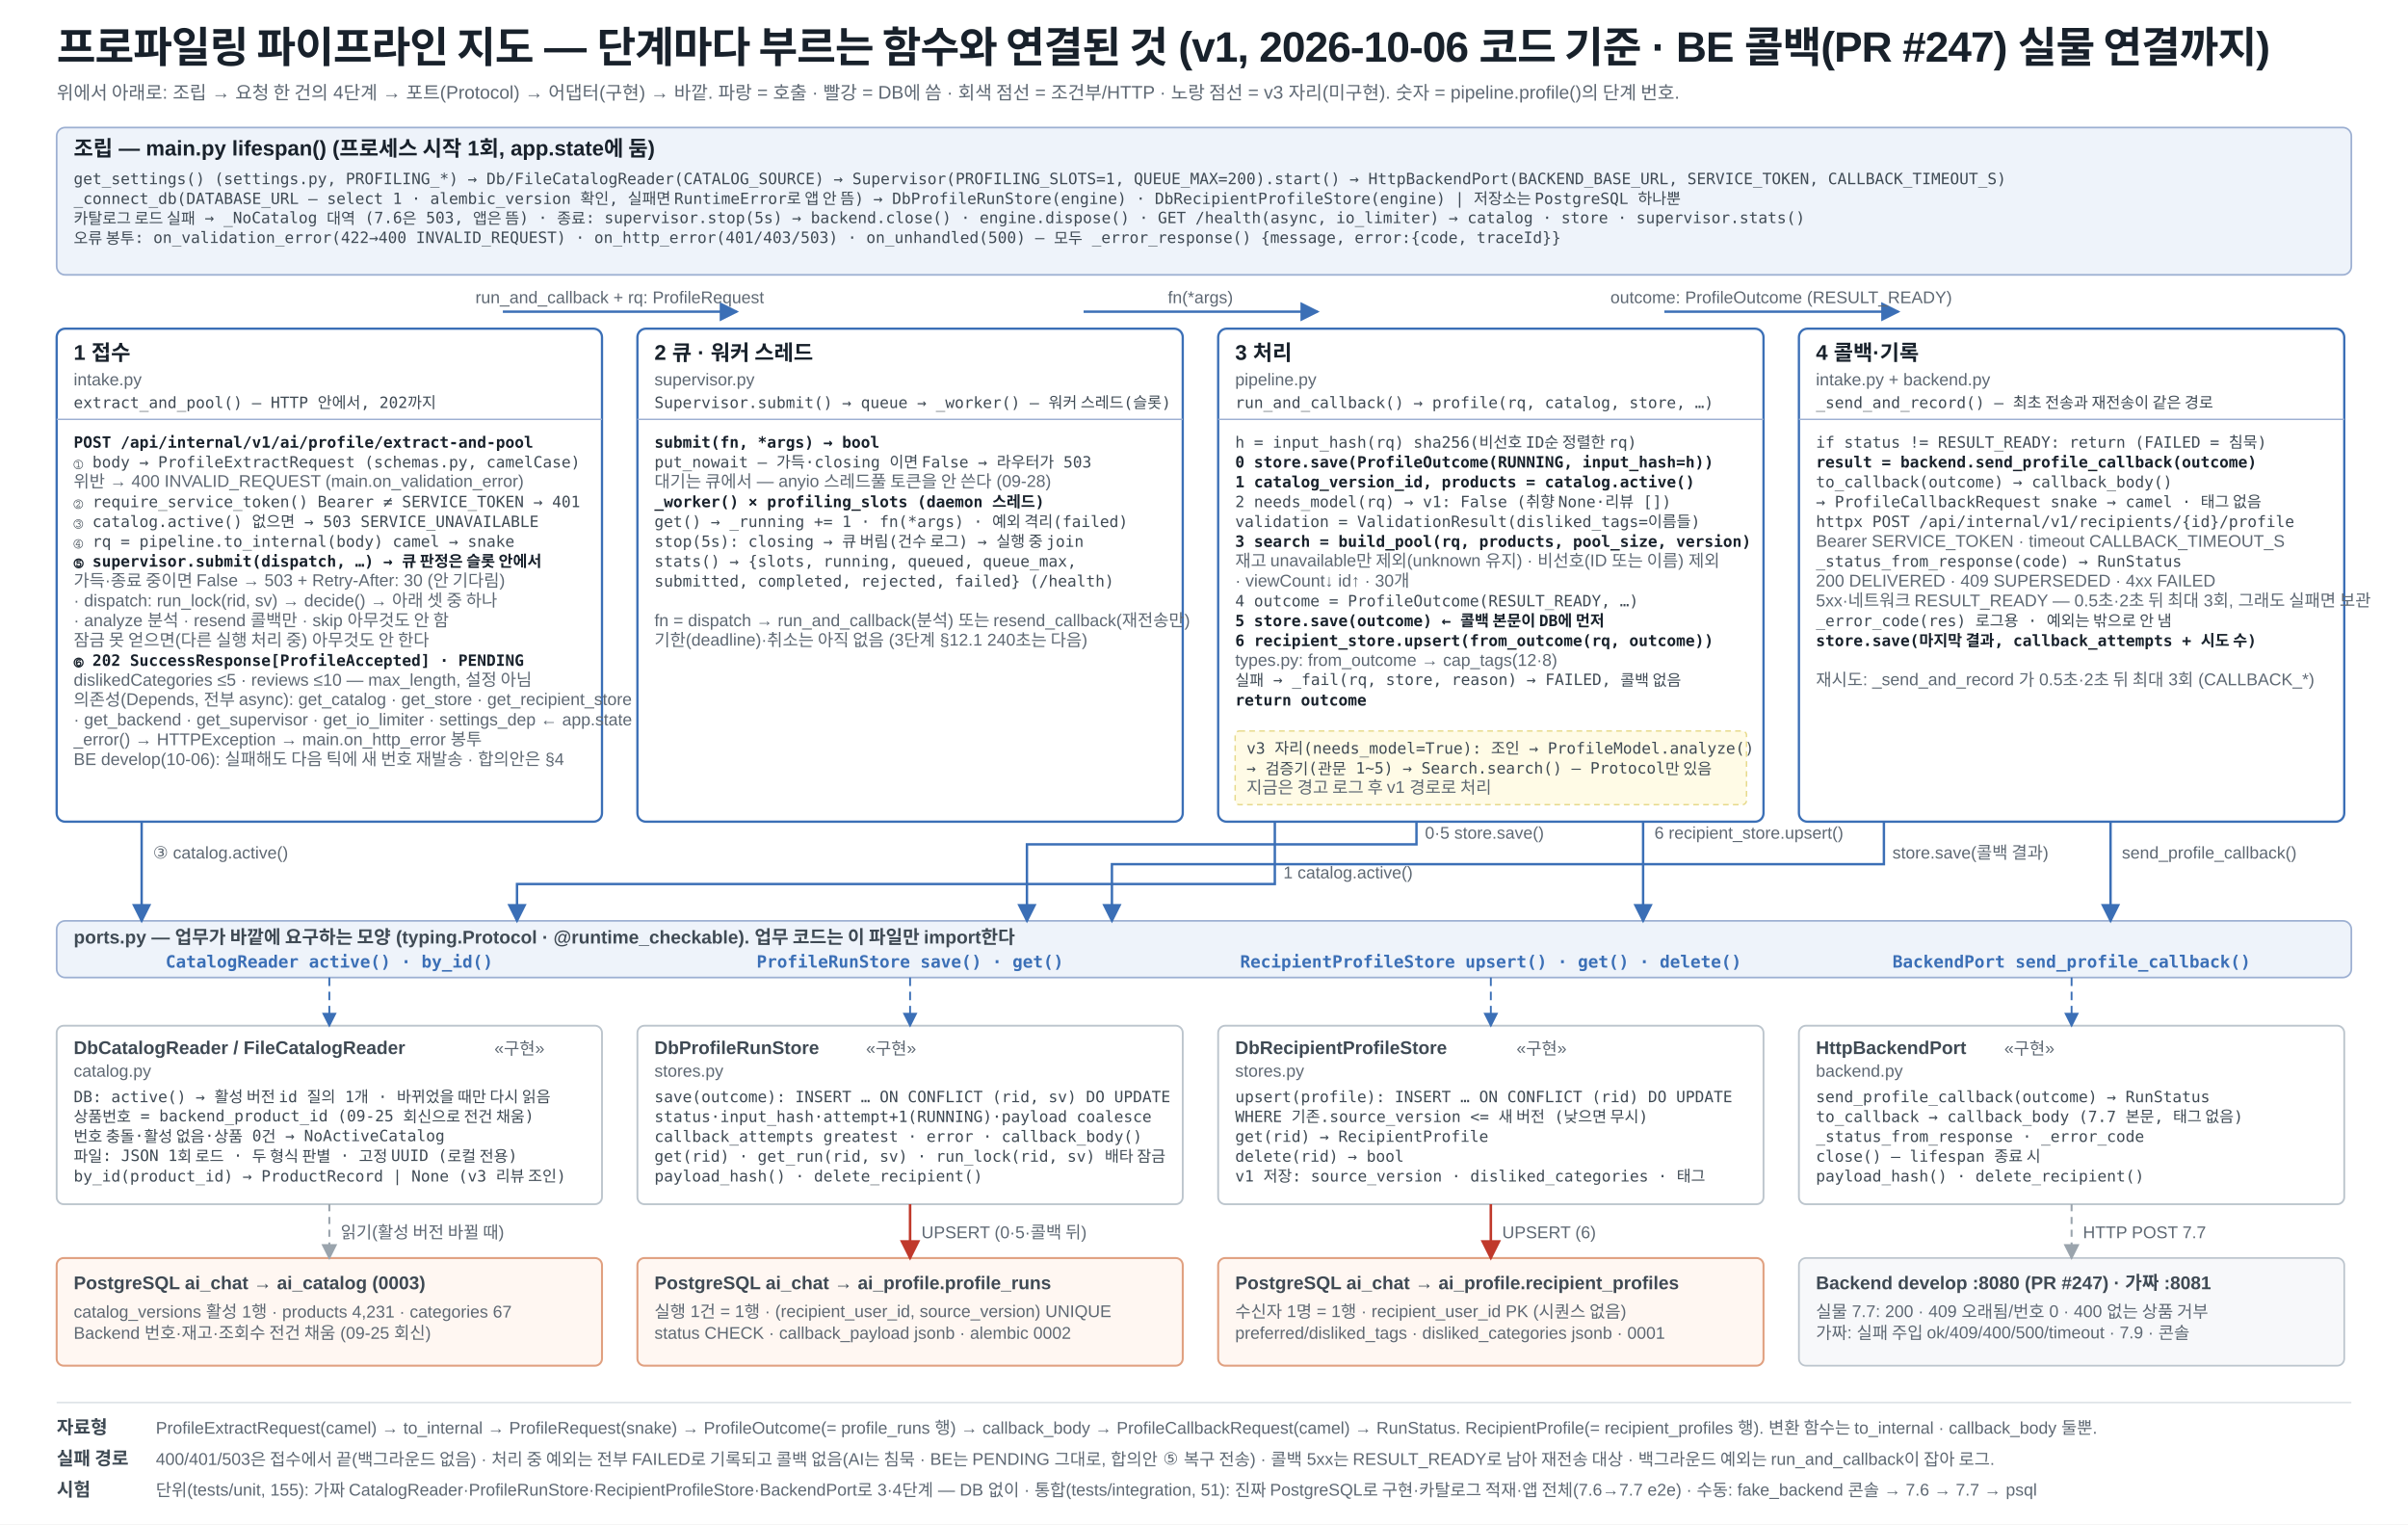
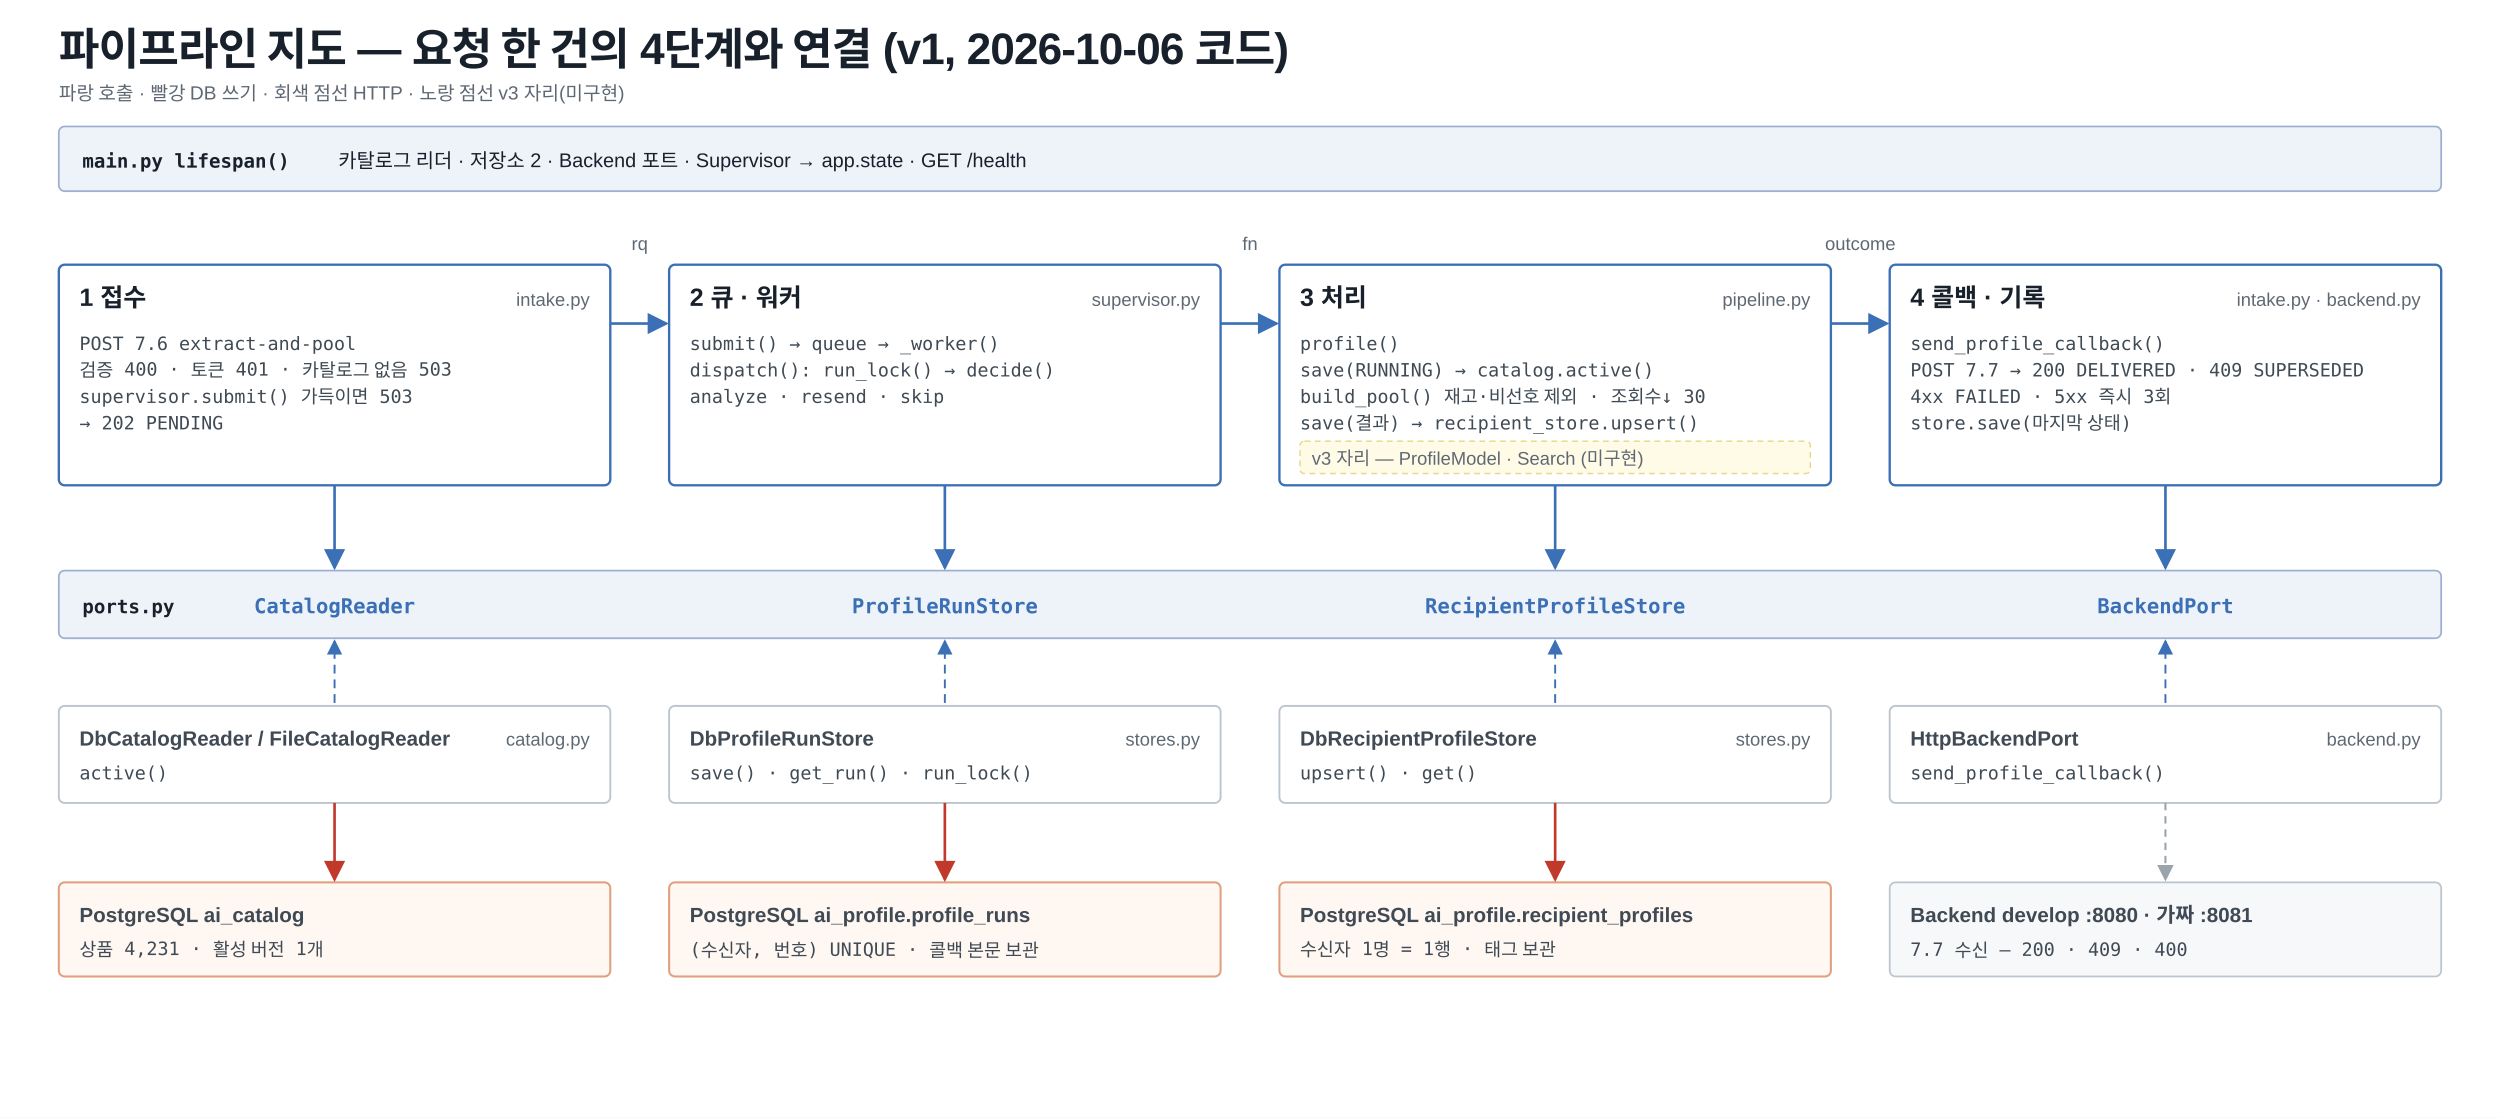
- <svg xmlns="http://www.w3.org/2000/svg" width="3400" height="2152" viewBox="0 0 1700 1076" role="img">
+ <svg xmlns="http://www.w3.org/2000/svg" width="3400" height="1520" viewBox="0 0 1700 760" role="img">
  <defs>
    <marker id="a" markerWidth="8" markerHeight="8" refX="7" refY="4" orient="auto">
      <path d="M0 0 L8 4 L0 8 Z" fill="#3b6fb6" />
    </marker>
    <marker id="g" markerWidth="8" markerHeight="8" refX="7" refY="4" orient="auto">
      <path d="M0 0 L8 4 L0 8 Z" fill="#9aa4ad" />
    </marker>
    <marker id="w" markerWidth="8" markerHeight="8" refX="7" refY="4" orient="auto">
      <path d="M0 0 L8 4 L0 8 Z" fill="#c0392b" />
    </marker>
    <style>text{font-family:"Apple SD Gothic Neo","Noto Sans KR",Arial,sans-serif;fill:#18212b}.title{font-size:30px;font-weight:700;letter-spacing:-.6px}
- .h{font-size:15px;font-weight:700}.h2{font-size:13px;font-weight:700;fill:#3f4a54}.sub{font-size:12px;fill:#5e6873}.msg{font-size:13px}
- .mono{font-family:Menlo,ui-monospace,monospace;font-size:11px;fill:#3f4a54}.monob{font-family:Menlo,ui-monospace,monospace;font-size:11px;font-weight:700;fill:#18212b}
- .small{font-size:13px;fill:#5e6873}.num{font-size:11px;font-weight:700;fill:#fff}.port{font-family:Menlo,ui-monospace,monospace;font-size:12px;font-weight:700;fill:#3b6fb6}
- .call{fill:none;stroke:#3b6fb6;stroke-width:1.7;marker-end:url(#a)}.grey{fill:none;stroke:#9aa4ad;stroke-width:1.4;stroke-dasharray:5 4;marker-end:url(#g)}.write{fill:none;stroke:#c0392b;stroke-width:1.8;marker-end:url(#w)}
+ .h{font-size:17px;font-weight:700}.h2{font-size:14px;font-weight:700;fill:#3f4a54}.sub{font-size:12.5px;fill:#5e6873}.msg{font-size:13.5px}
+ .mono{font-family:Menlo,ui-monospace,monospace;font-size:12.5px;fill:#3f4a54}.monob{font-family:Menlo,ui-monospace,monospace;font-size:13px;font-weight:700;fill:#18212b}
+ .small{font-size:13px;fill:#5e6873}.port{font-family:Menlo,ui-monospace,monospace;font-size:14px;font-weight:700;fill:#3b6fb6}
+ .call{fill:none;stroke:#3b6fb6;stroke-width:1.8;marker-end:url(#a)}.grey{fill:none;stroke:#9aa4ad;stroke-width:1.4;stroke-dasharray:5 4;marker-end:url(#g)}.write{fill:none;stroke:#c0392b;stroke-width:1.8;marker-end:url(#w)}
.impl{fill:none;stroke:#3b6fb6;stroke-width:1.3;stroke-dasharray:6 4;marker-end:url(#a)}
- .box{fill:#fff;stroke:#bcc5cd;stroke-width:1.3}.stage{fill:#fff;stroke:#3b6fb6;stroke-width:1.6}.band{fill:#eef3fa;stroke:#9db0d2;stroke-width:1.2}.old{fill:#f7f8fa;stroke:#d5dbe0;stroke-width:1.2}
- .db{fill:#fff7f2;stroke:#e0a080;stroke-width:1.4}.ext{fill:#f7f8fa;stroke:#bcc5cd;stroke-width:1.2}.v3{fill:#fffbe6;stroke:#e6d98a;stroke-width:1;stroke-dasharray:4 3}.rule{stroke:#d9dee3;stroke-width:1}</style>
+ .box{fill:#fff;stroke:#bcc5cd;stroke-width:1.3}.stage{fill:#fff;stroke:#3b6fb6;stroke-width:1.6}.band{fill:#eef3fa;stroke:#9db0d2;stroke-width:1.2}
+ .db{fill:#fff7f2;stroke:#e0a080;stroke-width:1.4}.ext{fill:#f7f8fa;stroke:#bcc5cd;stroke-width:1.2}.v3{fill:#fffbe6;stroke:#e6d98a;stroke-width:1;stroke-dasharray:4 3}</style>
  </defs>
-   <rect width="1700" height="1076" fill="white" />
-   <text x="40" y="44" class="title">프로파일링 파이프라인 지도 — 단계마다 부르는 함수와 연결된 것 (v1, 2026-10-06 코드 기준 · BE 콜백(PR #247) 실물 연결까지)</text>
-   <text x="40" y="70" class="small">위에서 아래로: 조립 → 요청 한 건의 4단계 → 포트(Protocol) → 어댑터(구현) → 바깥. 파랑 = 호출 · 빨강 = DB에 씀 · 회색 점선 = 조건부/HTTP · 노랑 점선 = v3 자리(미구현). 숫자 = pipeline.profile()의 단계 번호.</text>
-   <rect x="40" y="90" width="1620" height="104" rx="6" class="band" />
-   <text x="52" y="110" class="h">조립 — main.py  lifespan()  (프로세스 시작 1회, app.state에 둠)</text>
-   <text x="52" y="130" class="mono">get_settings() (settings.py, PROFILING_*)  →  Db/FileCatalogReader(CATALOG_SOURCE)  →  Supervisor(PROFILING_SLOTS=1, QUEUE_MAX=200).start()  →  HttpBackendPort(BACKEND_BASE_URL, SERVICE_TOKEN, CALLBACK_TIMEOUT_S)</text>
-   <text x="52" y="144" class="mono">_connect_db(DATABASE_URL — select 1 · alembic_version 확인, 실패면 RuntimeError로 앱 안 뜸) → DbProfileRunStore(engine) · DbRecipientProfileStore(engine)   |   저장소는 PostgreSQL 하나뿐</text>
-   <text x="52" y="158" class="mono">카탈로그 로드 실패 → _NoCatalog 대역 (7.6은 503, 앱은 뜸)    ·    종료: supervisor.stop(5s) → backend.close() · engine.dispose()    ·    GET /health(async, io_limiter) → catalog · store · supervisor.stats()</text>
-   <text x="52" y="172" class="mono">오류 봉투: on_validation_error(422→400 INVALID_REQUEST) · on_http_error(401/403/503) · on_unhandled(500) — 모두 _error_response() {message, error:{code, traceId}}</text>
-   <rect x="40" y="232" width="385" height="348" rx="6" class="stage" />
-   <text x="52" y="254" class="h">1  접수</text>
-   <text x="52" y="272" class="sub">intake.py</text>
-   <text x="52" y="288" class="mono">extract_and_pool()  — HTTP 안에서, 202까지</text>
-   <line x1="40" y1="296" x2="425" y2="296" stroke="#9db0d2" />
-   <rect x="450" y="232" width="385" height="348" rx="6" class="stage" />
-   <text x="462" y="254" class="h">2  큐 · 워커 스레드</text>
-   <text x="462" y="272" class="sub">supervisor.py</text>
-   <text x="462" y="288" class="mono">Supervisor.submit() → queue → _worker()  — 워커 스레드(슬롯)</text>
-   <line x1="450" y1="296" x2="835" y2="296" stroke="#9db0d2" />
-   <rect x="860" y="232" width="385" height="348" rx="6" class="stage" />
-   <text x="872" y="254" class="h">3  처리</text>
-   <text x="872" y="272" class="sub">pipeline.py</text>
-   <text x="872" y="288" class="mono">run_and_callback() → profile(rq, catalog, store, …)</text>
-   <line x1="860" y1="296" x2="1245" y2="296" stroke="#9db0d2" />
-   <rect x="1270" y="232" width="385" height="348" rx="6" class="stage" />
-   <text x="1282" y="254" class="h">4  콜백·기록</text>
-   <text x="1282" y="272" class="sub">intake.py + backend.py</text>
-   <text x="1282" y="288" class="mono">_send_and_record()  — 최초 전송과 재전송이 같은 경로</text>
-   <line x1="1270" y1="296" x2="1655" y2="296" stroke="#9db0d2" />
-   <text x="52" y="316" class="monob">POST /api/internal/v1/ai/profile/extract-and-pool</text>
-   <text x="52" y="330" class="mono">① body → ProfileExtractRequest  (schemas.py, camelCase)</text>
-   <text x="52" y="344" class="sub">     위반 → 400 INVALID_REQUEST (main.on_validation_error)</text>
-   <text x="52" y="358" class="mono">② require_service_token()  Bearer ≠ SERVICE_TOKEN → 401</text>
-   <text x="52" y="372" class="mono">③ catalog.active()  없으면 → 503 SERVICE_UNAVAILABLE</text>
-   <text x="52" y="386" class="mono">④ rq = pipeline.to_internal(body)   camel → snake</text>
-   <text x="52" y="400" class="monob">⑤ supervisor.submit(dispatch, …) → 큐   판정은 슬롯 안에서</text>
-   <text x="52" y="414" class="sub">     가득·종료 중이면 False → 503 + Retry-After: 30 (안 기다림)</text>
-   <text x="52" y="428" class="sub">· dispatch: run_lock(rid, sv) → decide() → 아래 셋 중 하나</text>
-   <text x="52" y="442" class="sub">· analyze 분석 · resend 콜백만 · skip 아무것도 안 함</text>
-   <text x="52" y="456" class="sub">  잠금 못 얻으면(다른 실행 처리 중) 아무것도 안 한다</text>
-   <text x="52" y="470" class="monob">⑥ 202 SuccessResponse[ProfileAccepted] · PENDING</text>
-   <text x="52" y="484" class="sub">dislikedCategories ≤5 · reviews ≤10 — max_length, 설정 아님</text>
-   <text x="52" y="498" class="sub">의존성(Depends, 전부 async): get_catalog · get_store · get_recipient_store</text>
-   <text x="52" y="512" class="sub">· get_backend · get_supervisor · get_io_limiter · settings_dep  ← app.state</text>
-   <text x="52" y="526" class="sub">_error() → HTTPException → main.on_http_error 봉투</text>
-   <text x="52" y="540" class="sub">BE develop(10-06): 실패해도 다음 틱에 새 번호 재발송 · 합의안은 §4</text>
-   <text x="462" y="316" class="monob">submit(fn, *args) → bool</text>
-   <text x="462" y="330" class="mono">  put_nowait — 가득·closing 이면 False → 라우터가 503</text>
-   <text x="462" y="344" class="sub">  대기는 큐에서 — anyio 스레드풀 토큰을 안 쓴다 (09-28)</text>
-   <text x="462" y="358" class="monob">_worker()  × profiling_slots  (daemon 스레드)</text>
-   <text x="462" y="372" class="mono">  get() → _running += 1 · fn(*args) · 예외 격리(failed)</text>
-   <text x="462" y="386" class="mono">stop(5s): closing → 큐 버림(건수 로그) → 실행 중 join</text>
-   <text x="462" y="400" class="mono">stats() → {slots, running, queued, queue_max,</text>
-   <text x="462" y="414" class="mono">  submitted, completed, rejected, failed}   (/health)</text>
-   <text x="462" y="428" class="mono" />
-   <text x="462" y="442" class="sub">fn = dispatch → run_and_callback(분석) 또는 resend_callback(재전송만)</text>
-   <text x="462" y="456" class="sub">기한(deadline)·취소는 아직 없음 (3단계 §12.1 240초는 다음)</text>
-   <text x="872" y="316" class="mono">h = input_hash(rq)   sha256(비선호 ID순 정렬한 rq)</text>
-   <text x="872" y="330" class="monob">0  store.save(ProfileOutcome(RUNNING, input_hash=h))</text>
-   <text x="872" y="344" class="monob">1  catalog_version_id, products = catalog.active()</text>
-   <text x="872" y="358" class="mono">2  needs_model(rq) → v1: False (취향 None·리뷰 [])</text>
-   <text x="872" y="372" class="mono">   validation = ValidationResult(disliked_tags=이름들)</text>
-   <text x="872" y="386" class="monob">3  search = build_pool(rq, products, pool_size, version)</text>
-   <text x="872" y="400" class="sub">   재고 unavailable만 제외(unknown 유지) · 비선호(ID 또는 이름) 제외</text>
-   <text x="872" y="414" class="sub">   · viewCount↓ id↑ · 30개</text>
-   <text x="872" y="428" class="mono">4  outcome = ProfileOutcome(RESULT_READY, …)</text>
-   <text x="872" y="442" class="monob">5  store.save(outcome)      ← 콜백 본문이 DB에 먼저</text>
-   <text x="872" y="456" class="monob">6  recipient_store.upsert(from_outcome(rq, outcome))</text>
-   <text x="872" y="470" class="sub">   types.py: from_outcome → cap_tags(12·8)</text>
-   <text x="872" y="484" class="mono">실패 → _fail(rq, store, reason) → FAILED, 콜백 없음</text>
-   <text x="872" y="498" class="monob">return outcome</text>
-   <rect x="872" y="516" width="361" height="52" rx="3" class="v3" />
-   <text x="880" y="532" class="mono">v3 자리(needs_model=True): 조인 → ProfileModel.analyze()</text>
-   <text x="880" y="546" class="mono">→ 검증기(관문 1~5) → Search.search() — Protocol만 있음</text>
-   <text x="880" y="560" class="sub">지금은 경고 로그 후 v1 경로로 처리</text>
-   <text x="1282" y="316" class="mono">if status != RESULT_READY: return  (FAILED = 침묵)</text>
-   <text x="1282" y="330" class="monob">result = backend.send_profile_callback(outcome)</text>
-   <text x="1282" y="344" class="mono">  to_callback(outcome) → callback_body()</text>
-   <text x="1282" y="358" class="mono">    → ProfileCallbackRequest  snake → camel · 태그 없음</text>
-   <text x="1282" y="372" class="mono">  httpx POST /api/internal/v1/recipients/{id}/profile</text>
-   <text x="1282" y="386" class="sub">    Bearer SERVICE_TOKEN · timeout CALLBACK_TIMEOUT_S</text>
-   <text x="1282" y="400" class="mono">  _status_from_response(code) → RunStatus</text>
-   <text x="1282" y="414" class="sub">    200 DELIVERED · 409 SUPERSEDED · 4xx FAILED</text>
-   <text x="1282" y="428" class="sub">    5xx·네트워크 RESULT_READY — 0.5초·2초 뒤 최대 3회, 그래도 실패면 보관</text>
-   <text x="1282" y="442" class="mono">  _error_code(res)  로그용 · 예외는 밖으로 안 냄</text>
-   <text x="1282" y="456" class="monob">store.save(마지막 결과, callback_attempts + 시도 수)</text>
-   <text x="1282" y="470" class="mono" />
-   <text x="1282" y="484" class="sub">재시도: _send_and_record 가 0.5초·2초 뒤 최대 3회 (CALLBACK_*)</text>
-   <path d="M355 220 H520" class="call" />
-   <text x="437.5" y="214" class="sub" text-anchor="middle">run_and_callback + rq: ProfileRequest</text>
-   <path d="M765 220 H930" class="call" />
-   <text x="847.5" y="214" class="sub" text-anchor="middle">fn(*args)</text>
-   <path d="M1175 220 H1340" class="call" />
-   <text x="1257.5" y="214" class="sub" text-anchor="middle">outcome: ProfileOutcome (RESULT_READY)</text>
-   <rect x="40" y="650" width="1620" height="40" rx="6" class="band" />
-   <text x="52" y="666" class="h2">ports.py — 업무가 바깥에 요구하는 모양 (typing.Protocol · @runtime_checkable). 업무 코드는 이 파일만 import한다</text>
-   <text x="232.5" y="683" class="port" text-anchor="middle">CatalogReader  active() · by_id()</text>
-   <text x="642.5" y="683" class="port" text-anchor="middle">ProfileRunStore  save() · get()</text>
-   <text x="1052.5" y="683" class="port" text-anchor="middle">RecipientProfileStore  upsert() · get() · delete()</text>
-   <text x="1462.5" y="683" class="port" text-anchor="middle">BackendPort  send_profile_callback()</text>
-   <path d="M100 580 V650" class="call" />
-   <text x="108" y="606" class="sub">③ catalog.active()</text>
-   <path d="M1000 580 V596 H725 V650" class="call" />
-   <text x="1006" y="592" class="sub">0·5 store.save()</text>
-   <path d="M1330 580 V610 H785 V650" class="call" />
-   <text x="1336" y="606" class="sub">store.save(콜백 결과)</text>
-   <path d="M900 580 V624 H365 V650" class="call" />
-   <text x="906" y="620" class="sub">1 catalog.active()</text>
-   <path d="M1160 580 V650" class="call" />
-   <text x="1168" y="592" class="sub">6 recipient_store.upsert()</text>
-   <path d="M1490 580 V650" class="call" />
-   <text x="1498" y="606" class="sub">send_profile_callback()</text>
-   <rect x="40" y="724" width="385" height="126" rx="5" class="box" />
-   <text x="52" y="744" class="h2">DbCatalogReader / FileCatalogReader</text>
-   <text x="349.0" y="744" class="sub">«구현»</text>
-   <text x="52" y="760" class="sub">catalog.py</text>
-   <text x="52" y="778" class="mono">DB: active() → 활성 버전 id 질의 1개 · 바뀌었을 때만 다시 읽음</text>
-   <text x="52" y="792" class="mono">  상품번호 = backend_product_id (09-25 회신으로 전건 채움)</text>
-   <text x="52" y="806" class="mono">  번호 충돌·활성 없음·상품 0건 → NoActiveCatalog</text>
-   <text x="52" y="820" class="mono">파일: JSON 1회 로드 · 두 형식 판별 · 고정 UUID (로컬 전용)</text>
-   <text x="52" y="834" class="mono">by_id(product_id) → ProductRecord | None  (v3 리뷰 조인)</text>
-   <path d="M232.5 690 V724" class="impl" />
-   <rect x="450" y="724" width="385" height="126" rx="5" class="box" />
-   <text x="462" y="744" class="h2">DbProfileRunStore</text>
-   <text x="611.4" y="744" class="sub">«구현»</text>
-   <text x="462" y="760" class="sub">stores.py</text>
-   <text x="462" y="778" class="mono">save(outcome): INSERT … ON CONFLICT (rid, sv) DO UPDATE</text>
-   <text x="462" y="792" class="mono">  status·input_hash·attempt+1(RUNNING)·payload coalesce</text>
-   <text x="462" y="806" class="mono">  callback_attempts greatest · error · callback_body()</text>
-   <text x="462" y="820" class="mono">get(rid) · get_run(rid, sv) · run_lock(rid, sv) 배타 잠금</text>
-   <text x="462" y="834" class="mono">payload_hash() · delete_recipient()</text>
-   <path d="M642.5 690 V724" class="impl" />
-   <rect x="860" y="724" width="385" height="126" rx="5" class="box" />
-   <text x="872" y="744" class="h2">DbRecipientProfileStore</text>
-   <text x="1070.6" y="744" class="sub">«구현»</text>
-   <text x="872" y="760" class="sub">stores.py</text>
-   <text x="872" y="778" class="mono">upsert(profile): INSERT … ON CONFLICT (rid) DO UPDATE</text>
-   <text x="872" y="792" class="mono">  WHERE 기존.source_version &lt;= 새 버전 (낮으면 무시)</text>
-   <text x="872" y="806" class="mono">get(rid) → RecipientProfile</text>
-   <text x="872" y="820" class="mono">delete(rid) → bool</text>
-   <text x="872" y="834" class="mono">v1 저장: source_version · disliked_categories · 태그</text>
-   <path d="M1052.5 690 V724" class="impl" />
-   <rect x="1270" y="724" width="385" height="126" rx="5" class="box" />
-   <text x="1282" y="744" class="h2">HttpBackendPort</text>
-   <text x="1415.0" y="744" class="sub">«구현»</text>
-   <text x="1282" y="760" class="sub">backend.py</text>
-   <text x="1282" y="778" class="mono">send_profile_callback(outcome) → RunStatus</text>
-   <text x="1282" y="792" class="mono">  to_callback → callback_body (7.7 본문, 태그 없음)</text>
-   <text x="1282" y="806" class="mono">  _status_from_response · _error_code</text>
-   <text x="1282" y="820" class="mono">close() — lifespan 종료 시</text>
-   <text x="1282" y="834" class="mono">payload_hash() · delete_recipient()</text>
-   <path d="M1462.5 690 V724" class="impl" />
-   <rect x="40" y="888" width="385" height="76" rx="5" class="db" />
-   <text x="52" y="910" class="h2">PostgreSQL  ai_chat → ai_catalog (0003)</text>
-   <text x="52" y="930" class="sub">catalog_versions 활성 1행 · products 4,231 · categories 67</text>
-   <text x="52" y="945" class="sub">Backend 번호·재고·조회수 전건 채움 (09-25 회신)</text>
-   <rect x="450" y="888" width="385" height="76" rx="5" class="db" />
-   <text x="462" y="910" class="h2">PostgreSQL  ai_chat → ai_profile.profile_runs</text>
-   <text x="462" y="930" class="sub">실행 1건 = 1행 · (recipient_user_id, source_version) UNIQUE</text>
-   <text x="462" y="945" class="sub">status CHECK · callback_payload jsonb · alembic 0002</text>
-   <rect x="860" y="888" width="385" height="76" rx="5" class="db" />
-   <text x="872" y="910" class="h2">PostgreSQL  ai_chat → ai_profile.recipient_profiles</text>
-   <text x="872" y="930" class="sub">수신자 1명 = 1행 · recipient_user_id PK (시퀀스 없음)</text>
-   <text x="872" y="945" class="sub">preferred/disliked_tags · disliked_categories jsonb · 0001</text>
-   <rect x="1270" y="888" width="385" height="76" rx="5" class="ext" />
-   <text x="1282" y="910" class="h2">Backend  develop :8080 (PR #247) · 가짜 :8081</text>
-   <text x="1282" y="930" class="sub">실물 7.7: 200 · 409 오래됨/번호 0 · 400 없는 상품 거부</text>
-   <text x="1282" y="945" class="sub">가짜: 실패 주입 ok/409/400/500/timeout · 7.9 · 콘솔</text>
-   <path d="M232.5 850 V888" class="grey" />
-   <text x="240.5" y="874" class="sub">읽기(활성 버전 바뀔 때)</text>
-   <path d="M642.5 850 V888" class="write" />
-   <text x="650.5" y="874" class="sub">UPSERT (0·5·콜백 뒤)</text>
-   <path d="M1052.5 850 V888" class="write" />
-   <text x="1060.5" y="874" class="sub">UPSERT (6)</text>
-   <path d="M1462.5 850 V888" class="grey" />
-   <text x="1470.5" y="874" class="sub">HTTP POST 7.7</text>
-   <line x1="40" y1="990" x2="1660" y2="990" class="rule" />
-   <text x="40" y="1012" class="h2">자료형</text>
-   <text x="110" y="1012" class="sub">ProfileExtractRequest(camel) → to_internal → ProfileRequest(snake) → ProfileOutcome(= profile_runs 행) → callback_body → ProfileCallbackRequest(camel) → RunStatus.   RecipientProfile(= recipient_profiles 행).   변환 함수는 to_internal · callback_body 둘뿐.</text>
-   <text x="40" y="1034" class="h2">실패 경로</text>
-   <text x="110" y="1034" class="sub">400/401/503은 접수에서 끝(백그라운드 없음) · 처리 중 예외는 전부 FAILED로 기록되고 콜백 없음(AI는 침묵 · BE는 PENDING 그대로, 합의안 ⑤ 복구 전송) · 콜백 5xx는 RESULT_READY로 남아 재전송 대상 · 백그라운드 예외는 run_and_callback이 잡아 로그.</text>
-   <text x="40" y="1056" class="h2">시험</text>
-   <text x="110" y="1056" class="sub">단위(tests/unit, 155): 가짜 CatalogReader·ProfileRunStore·RecipientProfileStore·BackendPort로 3·4단계 — DB 없이   ·   통합(tests/integration, 51): 진짜 PostgreSQL로 구현·카탈로그 적재·앱 전체(7.6→7.7 e2e)   ·   수동: fake_backend 콘솔 → 7.6 → 7.7 → psql</text>
+   <rect width="1700" height="760" fill="white" />
+   <text x="40" y="44" class="title">파이프라인 지도 — 요청 한 건의 4단계와 연결 (v1, 2026-10-06 코드)</text>
+   <text x="40" y="68" class="small">파랑 호출 · 빨강 DB 쓰기 · 회색 점선 HTTP · 노랑 점선 v3 자리(미구현)</text>
+   <rect x="40" y="86" width="1620" height="44" rx="4" class="band" />
+   <text x="56" y="114" class="monob">main.py lifespan()</text>
+   <text x="230" y="114" class="msg">카탈로그 리더 · 저장소 2 · Backend 포트 · Supervisor → app.state   ·   GET /health</text>
+   <rect x="40" y="180" width="375" height="150" rx="4" class="stage" />
+   <text x="54" y="208" class="h">1 접수</text>
+   <text x="401" y="208" class="sub" text-anchor="end">intake.py</text>
+   <text x="54" y="238" class="mono">POST 7.6  extract-and-pool</text>
+   <text x="54" y="256" class="mono">검증 400 · 토큰 401 · 카탈로그 없음 503</text>
+   <text x="54" y="274" class="mono">supervisor.submit()  가득이면 503</text>
+   <text x="54" y="292" class="mono">→ 202 PENDING</text>
+   <rect x="455" y="180" width="375" height="150" rx="4" class="stage" />
+   <text x="469" y="208" class="h">2 큐 · 워커</text>
+   <text x="816" y="208" class="sub" text-anchor="end">supervisor.py</text>
+   <text x="469" y="238" class="mono">submit() → queue → _worker()</text>
+   <text x="469" y="256" class="mono">dispatch(): run_lock() → decide()</text>
+   <text x="469" y="274" class="mono">analyze · resend · skip</text>
+   <rect x="870" y="180" width="375" height="150" rx="4" class="stage" />
+   <text x="884" y="208" class="h">3 처리</text>
+   <text x="1231" y="208" class="sub" text-anchor="end">pipeline.py</text>
+   <text x="884" y="238" class="mono">profile()</text>
+   <text x="884" y="256" class="mono">save(RUNNING) → catalog.active()</text>
+   <text x="884" y="274" class="mono">build_pool()  재고·비선호 제외 · 조회수↓ 30</text>
+   <text x="884" y="292" class="mono">save(결과) → recipient_store.upsert()</text>
+   <rect x="1285" y="180" width="375" height="150" rx="4" class="stage" />
+   <text x="1299" y="208" class="h">4 콜백 · 기록</text>
+   <text x="1646" y="208" class="sub" text-anchor="end">intake.py · backend.py</text>
+   <text x="1299" y="238" class="mono">send_profile_callback()</text>
+   <text x="1299" y="256" class="mono">POST 7.7 → 200 DELIVERED · 409 SUPERSEDED</text>
+   <text x="1299" y="274" class="mono">4xx FAILED · 5xx 즉시 3회</text>
+   <text x="1299" y="292" class="mono">store.save(마지막 상태)</text>
+   <rect x="884" y="300" width="347" height="22" rx="3" class="v3" />
+   <text x="892" y="316" class="sub">v3 자리 — ProfileModel · Search (미구현)</text>
+   <path d="M415 220 H453" class="call" />
+   <text x="435.0" y="170" class="sub" text-anchor="middle">rq</text>
+   <path d="M830 220 H868" class="call" />
+   <text x="850.0" y="170" class="sub" text-anchor="middle">fn</text>
+   <path d="M1245 220 H1283" class="call" />
+   <text x="1265.0" y="170" class="sub" text-anchor="middle">outcome</text>
+   <rect x="40" y="388" width="1620" height="46" rx="4" class="band" />
+   <text x="56" y="417" class="monob">ports.py</text>
+   <text x="227.5" y="417" class="port" text-anchor="middle">CatalogReader</text>
+   <text x="642.5" y="417" class="port" text-anchor="middle">ProfileRunStore</text>
+   <text x="1057.5" y="417" class="port" text-anchor="middle">RecipientProfileStore</text>
+   <text x="1472.5" y="417" class="port" text-anchor="middle">BackendPort</text>
+   <path d="M227.5 330 V386" class="call" />
+   <path d="M642.5 330 V386" class="call" />
+   <path d="M1057.5 330 V386" class="call" />
+   <path d="M1472.5 330 V386" class="call" />
+   <rect x="40" y="480" width="375" height="66" rx="4" class="box" />
+   <text x="54" y="507" class="h2">DbCatalogReader / FileCatalogReader</text>
+   <text x="401" y="507" class="sub" text-anchor="end">catalog.py</text>
+   <text x="54" y="530" class="mono">active()</text>
+   <path d="M227.5 478 V436" class="impl" />
+   <rect x="455" y="480" width="375" height="66" rx="4" class="box" />
+   <text x="469" y="507" class="h2">DbProfileRunStore</text>
+   <text x="816" y="507" class="sub" text-anchor="end">stores.py</text>
+   <text x="469" y="530" class="mono">save() · get_run() · run_lock()</text>
+   <path d="M642.5 478 V436" class="impl" />
+   <rect x="870" y="480" width="375" height="66" rx="4" class="box" />
+   <text x="884" y="507" class="h2">DbRecipientProfileStore</text>
+   <text x="1231" y="507" class="sub" text-anchor="end">stores.py</text>
+   <text x="884" y="530" class="mono">upsert() · get()</text>
+   <path d="M1057.5 478 V436" class="impl" />
+   <rect x="1285" y="480" width="375" height="66" rx="4" class="box" />
+   <text x="1299" y="507" class="h2">HttpBackendPort</text>
+   <text x="1646" y="507" class="sub" text-anchor="end">backend.py</text>
+   <text x="1299" y="530" class="mono">send_profile_callback()</text>
+   <path d="M1472.5 478 V436" class="impl" />
+   <rect x="40" y="600" width="375" height="64" rx="4" class="db" />
+   <text x="54" y="627" class="h2">PostgreSQL  ai_catalog</text>
+   <text x="54" y="650" class="mono">상품 4,231 · 활성 버전 1개</text>
+   <path d="M227.5 546 V598" class="write" />
+   <rect x="455" y="600" width="375" height="64" rx="4" class="db" />
+   <text x="469" y="627" class="h2">PostgreSQL  ai_profile.profile_runs</text>
+   <text x="469" y="650" class="mono">(수신자, 번호) UNIQUE · 콜백 본문 보관</text>
+   <path d="M642.5 546 V598" class="write" />
+   <rect x="870" y="600" width="375" height="64" rx="4" class="db" />
+   <text x="884" y="627" class="h2">PostgreSQL  ai_profile.recipient_profiles</text>
+   <text x="884" y="650" class="mono">수신자 1명 = 1행 · 태그 보관</text>
+   <path d="M1057.5 546 V598" class="write" />
+   <rect x="1285" y="600" width="375" height="64" rx="4" class="ext" />
+   <text x="1299" y="627" class="h2">Backend  develop :8080 · 가짜 :8081</text>
+   <text x="1299" y="650" class="mono">7.7 수신 — 200 · 409 · 400</text>
+   <path d="M1472.5 546 V598" class="grey" />
</svg>
